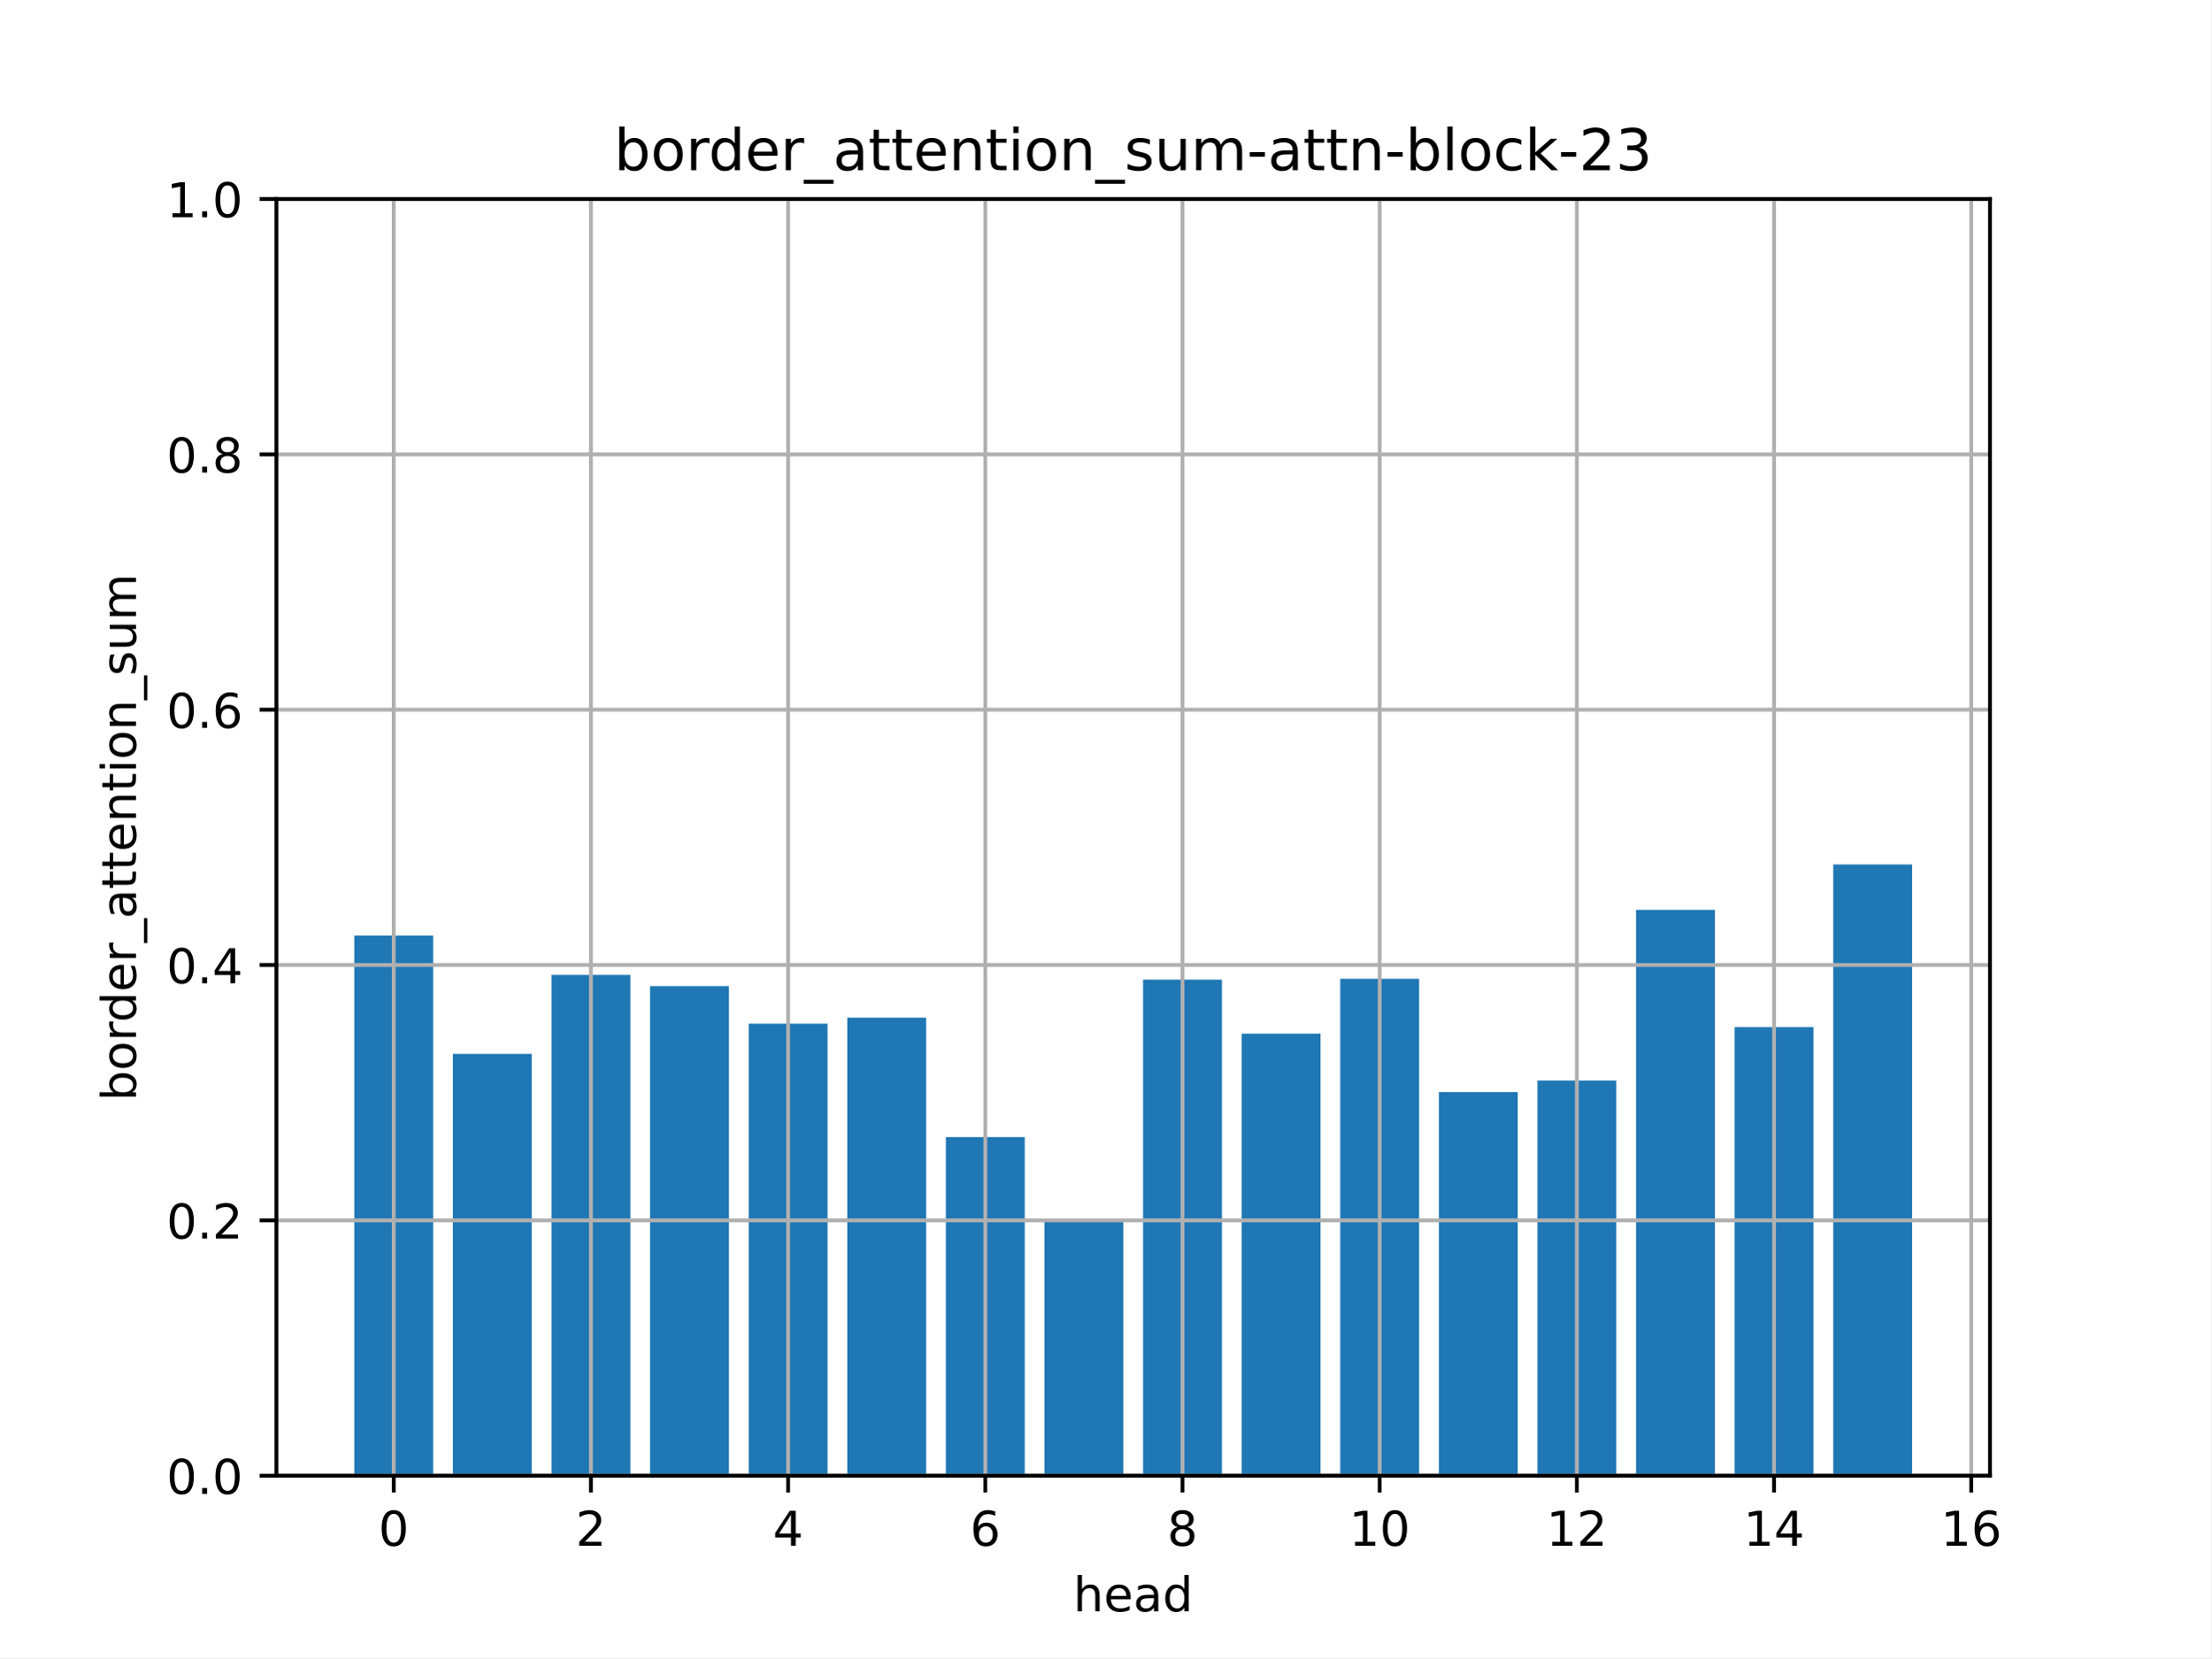
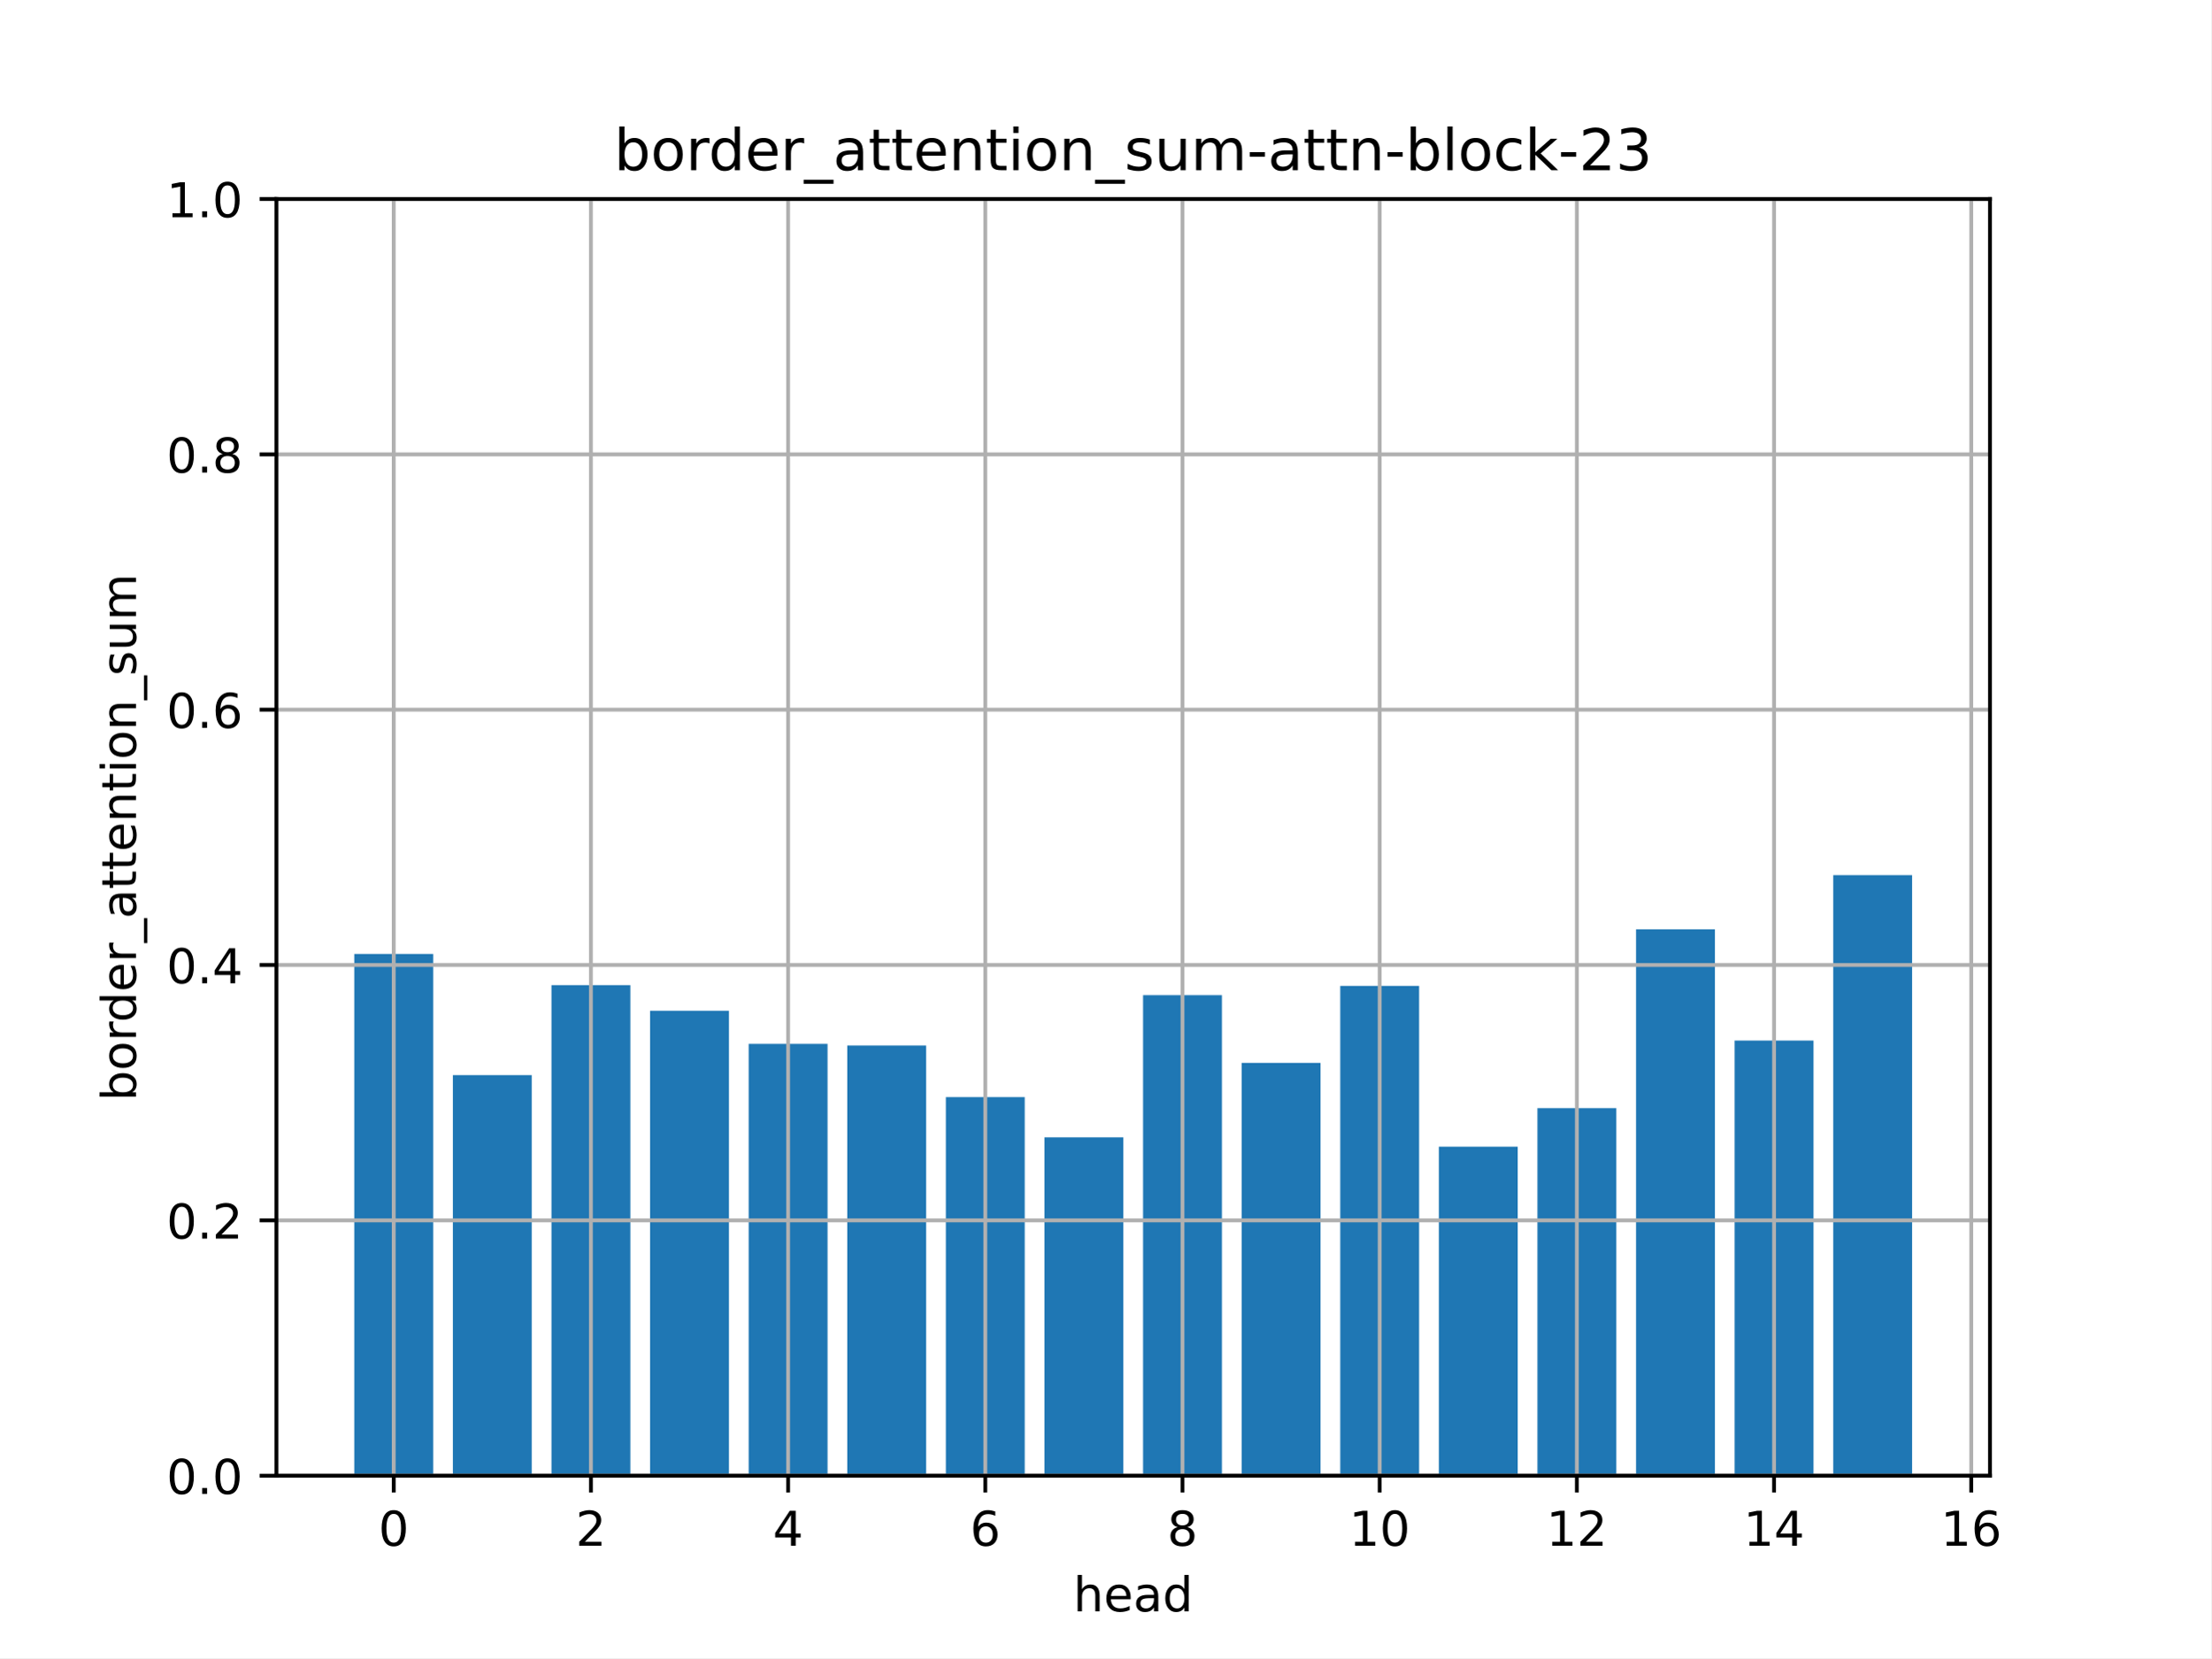
<svg xmlns="http://www.w3.org/2000/svg" xmlns:xlink="http://www.w3.org/1999/xlink" width="460.8pt" height="345.6pt" viewBox="0 0 460.8 345.6" version="1.1">
  <defs>
    <style type="text/css">*{stroke-linejoin: round; stroke-linecap: butt}</style>
  </defs>
  <g id="figure_1">
    <g id="patch_1">
      <path d="M 0 345.6  L 460.8 345.6  L 460.8 0  L 0 0  z " style="fill: #ffffff" />
    </g>
    <g id="axes_1">
      <g id="patch_2">
        <path d="M 57.6 307.584  L 414.72 307.584  L 414.72 41.472  L 57.6 41.472  z " style="fill: #ffffff" />
      </g>
      <g id="patch_3">
-         <path d="M 73.833 307.584  L 90.271 307.584  L 90.271 195.008  L 73.833 195.008  z " clip-path="url(#p69ee570173)" style="fill: #1f77b4" />
+         <path d="M 73.833 307.584  L 90.271 307.584  L 90.271 198.832  L 73.833 198.832  z " clip-path="url(#pc24847bfe5)" style="fill: #1f77b4" />
      </g>
      <g id="patch_4">
-         <path d="M 94.38 307.584  L 110.819 307.584  L 110.819 219.645  L 94.38 219.645  z " clip-path="url(#p69ee570173)" style="fill: #1f77b4" />
+         <path d="M 94.38 307.584  L 110.819 307.584  L 110.819 224.09  L 94.38 224.09  z " clip-path="url(#pc24847bfe5)" style="fill: #1f77b4" />
      </g>
      <g id="patch_5">
-         <path d="M 114.928 307.584  L 131.366 307.584  L 131.366 203.192  L 114.928 203.192  z " clip-path="url(#p69ee570173)" style="fill: #1f77b4" />
+         <path d="M 114.928 307.584  L 131.366 307.584  L 131.366 205.341  L 114.928 205.341  z " clip-path="url(#pc24847bfe5)" style="fill: #1f77b4" />
      </g>
      <g id="patch_6">
-         <path d="M 135.476 307.584  L 151.914 307.584  L 151.914 205.541  L 135.476 205.541  z " clip-path="url(#p69ee570173)" style="fill: #1f77b4" />
+         <path d="M 135.476 307.584  L 151.914 307.584  L 151.914 210.686  L 135.476 210.686  z " clip-path="url(#pc24847bfe5)" style="fill: #1f77b4" />
      </g>
      <g id="patch_7">
-         <path d="M 156.024 307.584  L 172.462 307.584  L 172.462 213.352  L 156.024 213.352  z " clip-path="url(#p69ee570173)" style="fill: #1f77b4" />
+         <path d="M 156.024 307.584  L 172.462 307.584  L 172.462 217.574  L 156.024 217.574  z " clip-path="url(#pc24847bfe5)" style="fill: #1f77b4" />
      </g>
      <g id="patch_8">
-         <path d="M 176.572 307.584  L 193.01 307.584  L 193.01 212.115  L 176.572 212.115  z " clip-path="url(#p69ee570173)" style="fill: #1f77b4" />
+         <path d="M 176.572 307.584  L 193.01 307.584  L 193.01 217.917  L 176.572 217.917  z " clip-path="url(#pc24847bfe5)" style="fill: #1f77b4" />
      </g>
      <g id="patch_9">
-         <path d="M 197.119 307.584  L 213.557 307.584  L 213.557 236.994  L 197.119 236.994  z " clip-path="url(#p69ee570173)" style="fill: #1f77b4" />
+         <path d="M 197.119 307.584  L 213.557 307.584  L 213.557 228.664  L 197.119 228.664  z " clip-path="url(#pc24847bfe5)" style="fill: #1f77b4" />
      </g>
      <g id="patch_10">
-         <path d="M 217.667 307.584  L 234.105 307.584  L 234.105 254.283  L 217.667 254.283  z " clip-path="url(#p69ee570173)" style="fill: #1f77b4" />
+         <path d="M 217.667 307.584  L 234.105 307.584  L 234.105 237.065  L 217.667 237.065  z " clip-path="url(#pc24847bfe5)" style="fill: #1f77b4" />
      </g>
      <g id="patch_11">
-         <path d="M 238.215 307.584  L 254.653 307.584  L 254.653 204.193  L 238.215 204.193  z " clip-path="url(#p69ee570173)" style="fill: #1f77b4" />
+         <path d="M 238.215 307.584  L 254.653 307.584  L 254.653 207.427  L 238.215 207.427  z " clip-path="url(#pc24847bfe5)" style="fill: #1f77b4" />
      </g>
      <g id="patch_12">
-         <path d="M 258.763 307.584  L 275.201 307.584  L 275.201 215.456  L 258.763 215.456  z " clip-path="url(#p69ee570173)" style="fill: #1f77b4" />
+         <path d="M 258.763 307.584  L 275.201 307.584  L 275.201 221.548  L 258.763 221.548  z " clip-path="url(#pc24847bfe5)" style="fill: #1f77b4" />
      </g>
      <g id="patch_13">
-         <path d="M 279.31 307.584  L 295.748 307.584  L 295.748 204.005  L 279.31 204.005  z " clip-path="url(#p69ee570173)" style="fill: #1f77b4" />
+         <path d="M 279.31 307.584  L 295.748 307.584  L 295.748 205.489  L 279.31 205.489  z " clip-path="url(#pc24847bfe5)" style="fill: #1f77b4" />
      </g>
      <g id="patch_14">
-         <path d="M 299.858 307.584  L 316.296 307.584  L 316.296 227.612  L 299.858 227.612  z " clip-path="url(#p69ee570173)" style="fill: #1f77b4" />
+         <path d="M 299.858 307.584  L 316.296 307.584  L 316.296 239.006  L 299.858 239.006  z " clip-path="url(#pc24847bfe5)" style="fill: #1f77b4" />
      </g>
      <g id="patch_15">
-         <path d="M 320.406 307.584  L 336.844 307.584  L 336.844 225.224  L 320.406 225.224  z " clip-path="url(#p69ee570173)" style="fill: #1f77b4" />
+         <path d="M 320.406 307.584  L 336.844 307.584  L 336.844 230.972  L 320.406 230.972  z " clip-path="url(#pc24847bfe5)" style="fill: #1f77b4" />
      </g>
      <g id="patch_16">
-         <path d="M 340.954 307.584  L 357.392 307.584  L 357.392 189.639  L 340.954 189.639  z " clip-path="url(#p69ee570173)" style="fill: #1f77b4" />
+         <path d="M 340.954 307.584  L 357.392 307.584  L 357.392 193.696  L 340.954 193.696  z " clip-path="url(#pc24847bfe5)" style="fill: #1f77b4" />
      </g>
      <g id="patch_17">
-         <path d="M 361.501 307.584  L 377.94 307.584  L 377.94 214.082  L 361.501 214.082  z " clip-path="url(#p69ee570173)" style="fill: #1f77b4" />
+         <path d="M 361.501 307.584  L 377.94 307.584  L 377.94 216.881  L 361.501 216.881  z " clip-path="url(#pc24847bfe5)" style="fill: #1f77b4" />
      </g>
      <g id="patch_18">
-         <path d="M 382.049 307.584  L 398.487 307.584  L 398.487 180.182  L 382.049 180.182  z " clip-path="url(#p69ee570173)" style="fill: #1f77b4" />
+         <path d="M 382.049 307.584  L 398.487 307.584  L 398.487 182.401  L 382.049 182.401  z " clip-path="url(#pc24847bfe5)" style="fill: #1f77b4" />
      </g>
      <g id="matplotlib.axis_1">
        <g id="xtick_1">
          <g id="line2d_1">
-             <path d="M 82.052 307.584  L 82.052 41.472  " clip-path="url(#p69ee570173)" style="fill: none; stroke: #b0b0b0; stroke-width: 0.8; stroke-linecap: square" />
+             <path d="M 82.052 307.584  L 82.052 41.472  " clip-path="url(#pc24847bfe5)" style="fill: none; stroke: #b0b0b0; stroke-width: 0.8; stroke-linecap: square" />
          </g>
          <g id="line2d_2">
            <defs>
-               <path id="mf4463adf2e" d="M 0 0  L 0 3.5  " style="stroke: #000000; stroke-width: 0.8" />
+               <path id="m6b8228dbf6" d="M 0 0  L 0 3.5  " style="stroke: #000000; stroke-width: 0.8" />
            </defs>
            <g>
-               <use xlink:href="#mf4463adf2e" x="82.052" y="307.584" style="stroke: #000000; stroke-width: 0.8" />
+               <use xlink:href="#m6b8228dbf6" x="82.052" y="307.584" style="stroke: #000000; stroke-width: 0.8" />
            </g>
          </g>
          <g id="text_1">
            <g transform="translate(78.87058 322.1824) scale(0.1 -0.1)">
              <defs>
                <path id="DejaVuSans-30" d="M 2034 4250  Q 1547 4250 1301 3770  Q 1056 3291 1056 2328  Q 1056 1369 1301 889  Q 1547 409 2034 409  Q 2525 409 2770 889  Q 3016 1369 3016 2328  Q 3016 3291 2770 3770  Q 2525 4250 2034 4250  z M 2034 4750  Q 2819 4750 3233 4129  Q 3647 3509 3647 2328  Q 3647 1150 3233 529  Q 2819 -91 2034 -91  Q 1250 -91 836 529  Q 422 1150 422 2328  Q 422 3509 836 4129  Q 1250 4750 2034 4750  z " transform="scale(0.015625)" />
              </defs>
              <use xlink:href="#DejaVuSans-30" />
            </g>
          </g>
        </g>
        <g id="xtick_2">
          <g id="line2d_3">
-             <path d="M 123.147 307.584  L 123.147 41.472  " clip-path="url(#p69ee570173)" style="fill: none; stroke: #b0b0b0; stroke-width: 0.8; stroke-linecap: square" />
+             <path d="M 123.147 307.584  L 123.147 41.472  " clip-path="url(#pc24847bfe5)" style="fill: none; stroke: #b0b0b0; stroke-width: 0.8; stroke-linecap: square" />
          </g>
          <g id="line2d_4">
            <g>
-               <use xlink:href="#mf4463adf2e" x="123.147" y="307.584" style="stroke: #000000; stroke-width: 0.8" />
+               <use xlink:href="#m6b8228dbf6" x="123.147" y="307.584" style="stroke: #000000; stroke-width: 0.8" />
            </g>
          </g>
          <g id="text_2">
            <g transform="translate(119.9661 322.1824) scale(0.1 -0.1)">
              <defs>
                <path id="DejaVuSans-32" d="M 1228 531  L 3431 531  L 3431 0  L 469 0  L 469 531  Q 828 903 1448 1529  Q 2069 2156 2228 2338  Q 2531 2678 2651 2914  Q 2772 3150 2772 3378  Q 2772 3750 2511 3984  Q 2250 4219 1831 4219  Q 1534 4219 1204 4116  Q 875 4013 500 3803  L 500 4441  Q 881 4594 1212 4672  Q 1544 4750 1819 4750  Q 2544 4750 2975 4387  Q 3406 4025 3406 3419  Q 3406 3131 3298 2873  Q 3191 2616 2906 2266  Q 2828 2175 2409 1742  Q 1991 1309 1228 531  z " transform="scale(0.015625)" />
              </defs>
              <use xlink:href="#DejaVuSans-32" />
            </g>
          </g>
        </g>
        <g id="xtick_3">
          <g id="line2d_5">
-             <path d="M 164.243 307.584  L 164.243 41.472  " clip-path="url(#p69ee570173)" style="fill: none; stroke: #b0b0b0; stroke-width: 0.8; stroke-linecap: square" />
+             <path d="M 164.243 307.584  L 164.243 41.472  " clip-path="url(#pc24847bfe5)" style="fill: none; stroke: #b0b0b0; stroke-width: 0.8; stroke-linecap: square" />
          </g>
          <g id="line2d_6">
            <g>
-               <use xlink:href="#mf4463adf2e" x="164.243" y="307.584" style="stroke: #000000; stroke-width: 0.8" />
+               <use xlink:href="#m6b8228dbf6" x="164.243" y="307.584" style="stroke: #000000; stroke-width: 0.8" />
            </g>
          </g>
          <g id="text_3">
            <g transform="translate(161.0616 322.1824) scale(0.1 -0.1)">
              <defs>
                <path id="DejaVuSans-34" d="M 2419 4116  L 825 1625  L 2419 1625  L 2419 4116  z M 2253 4666  L 3047 4666  L 3047 1625  L 3713 1625  L 3713 1100  L 3047 1100  L 3047 0  L 2419 0  L 2419 1100  L 313 1100  L 313 1709  L 2253 4666  z " transform="scale(0.015625)" />
              </defs>
              <use xlink:href="#DejaVuSans-34" />
            </g>
          </g>
        </g>
        <g id="xtick_4">
          <g id="line2d_7">
-             <path d="M 205.338 307.584  L 205.338 41.472  " clip-path="url(#p69ee570173)" style="fill: none; stroke: #b0b0b0; stroke-width: 0.8; stroke-linecap: square" />
+             <path d="M 205.338 307.584  L 205.338 41.472  " clip-path="url(#pc24847bfe5)" style="fill: none; stroke: #b0b0b0; stroke-width: 0.8; stroke-linecap: square" />
          </g>
          <g id="line2d_8">
            <g>
-               <use xlink:href="#mf4463adf2e" x="205.338" y="307.584" style="stroke: #000000; stroke-width: 0.8" />
+               <use xlink:href="#m6b8228dbf6" x="205.338" y="307.584" style="stroke: #000000; stroke-width: 0.8" />
            </g>
          </g>
          <g id="text_4">
            <g transform="translate(202.1571 322.1824) scale(0.1 -0.1)">
              <defs>
                <path id="DejaVuSans-36" d="M 2113 2584  Q 1688 2584 1439 2293  Q 1191 2003 1191 1497  Q 1191 994 1439 701  Q 1688 409 2113 409  Q 2538 409 2786 701  Q 3034 994 3034 1497  Q 3034 2003 2786 2293  Q 2538 2584 2113 2584  z M 3366 4563  L 3366 3988  Q 3128 4100 2886 4159  Q 2644 4219 2406 4219  Q 1781 4219 1451 3797  Q 1122 3375 1075 2522  Q 1259 2794 1537 2939  Q 1816 3084 2150 3084  Q 2853 3084 3261 2657  Q 3669 2231 3669 1497  Q 3669 778 3244 343  Q 2819 -91 2113 -91  Q 1303 -91 875 529  Q 447 1150 447 2328  Q 447 3434 972 4092  Q 1497 4750 2381 4750  Q 2619 4750 2861 4703  Q 3103 4656 3366 4563  z " transform="scale(0.015625)" />
              </defs>
              <use xlink:href="#DejaVuSans-36" />
            </g>
          </g>
        </g>
        <g id="xtick_5">
          <g id="line2d_9">
-             <path d="M 246.434 307.584  L 246.434 41.472  " clip-path="url(#p69ee570173)" style="fill: none; stroke: #b0b0b0; stroke-width: 0.8; stroke-linecap: square" />
+             <path d="M 246.434 307.584  L 246.434 41.472  " clip-path="url(#pc24847bfe5)" style="fill: none; stroke: #b0b0b0; stroke-width: 0.8; stroke-linecap: square" />
          </g>
          <g id="line2d_10">
            <g>
-               <use xlink:href="#mf4463adf2e" x="246.434" y="307.584" style="stroke: #000000; stroke-width: 0.8" />
+               <use xlink:href="#m6b8228dbf6" x="246.434" y="307.584" style="stroke: #000000; stroke-width: 0.8" />
            </g>
          </g>
          <g id="text_5">
            <g transform="translate(243.2526 322.1824) scale(0.1 -0.1)">
              <defs>
                <path id="DejaVuSans-38" d="M 2034 2216  Q 1584 2216 1326 1975  Q 1069 1734 1069 1313  Q 1069 891 1326 650  Q 1584 409 2034 409  Q 2484 409 2743 651  Q 3003 894 3003 1313  Q 3003 1734 2745 1975  Q 2488 2216 2034 2216  z M 1403 2484  Q 997 2584 770 2862  Q 544 3141 544 3541  Q 544 4100 942 4425  Q 1341 4750 2034 4750  Q 2731 4750 3128 4425  Q 3525 4100 3525 3541  Q 3525 3141 3298 2862  Q 3072 2584 2669 2484  Q 3125 2378 3379 2068  Q 3634 1759 3634 1313  Q 3634 634 3220 271  Q 2806 -91 2034 -91  Q 1263 -91 848 271  Q 434 634 434 1313  Q 434 1759 690 2068  Q 947 2378 1403 2484  z M 1172 3481  Q 1172 3119 1398 2916  Q 1625 2713 2034 2713  Q 2441 2713 2670 2916  Q 2900 3119 2900 3481  Q 2900 3844 2670 4047  Q 2441 4250 2034 4250  Q 1625 4250 1398 4047  Q 1172 3844 1172 3481  z " transform="scale(0.015625)" />
              </defs>
              <use xlink:href="#DejaVuSans-38" />
            </g>
          </g>
        </g>
        <g id="xtick_6">
          <g id="line2d_11">
-             <path d="M 287.529 307.584  L 287.529 41.472  " clip-path="url(#p69ee570173)" style="fill: none; stroke: #b0b0b0; stroke-width: 0.8; stroke-linecap: square" />
+             <path d="M 287.529 307.584  L 287.529 41.472  " clip-path="url(#pc24847bfe5)" style="fill: none; stroke: #b0b0b0; stroke-width: 0.8; stroke-linecap: square" />
          </g>
          <g id="line2d_12">
            <g>
-               <use xlink:href="#mf4463adf2e" x="287.529" y="307.584" style="stroke: #000000; stroke-width: 0.8" />
+               <use xlink:href="#m6b8228dbf6" x="287.529" y="307.584" style="stroke: #000000; stroke-width: 0.8" />
            </g>
          </g>
          <g id="text_6">
            <g transform="translate(281.1669 322.1824) scale(0.1 -0.1)">
              <defs>
                <path id="DejaVuSans-31" d="M 794 531  L 1825 531  L 1825 4091  L 703 3866  L 703 4441  L 1819 4666  L 2450 4666  L 2450 531  L 3481 531  L 3481 0  L 794 0  L 794 531  z " transform="scale(0.015625)" />
              </defs>
              <use xlink:href="#DejaVuSans-31" />
              <use xlink:href="#DejaVuSans-30" x="63.623" />
            </g>
          </g>
        </g>
        <g id="xtick_7">
          <g id="line2d_13">
-             <path d="M 328.625 307.584  L 328.625 41.472  " clip-path="url(#p69ee570173)" style="fill: none; stroke: #b0b0b0; stroke-width: 0.8; stroke-linecap: square" />
+             <path d="M 328.625 307.584  L 328.625 41.472  " clip-path="url(#pc24847bfe5)" style="fill: none; stroke: #b0b0b0; stroke-width: 0.8; stroke-linecap: square" />
          </g>
          <g id="line2d_14">
            <g>
-               <use xlink:href="#mf4463adf2e" x="328.625" y="307.584" style="stroke: #000000; stroke-width: 0.8" />
+               <use xlink:href="#m6b8228dbf6" x="328.625" y="307.584" style="stroke: #000000; stroke-width: 0.8" />
            </g>
          </g>
          <g id="text_7">
            <g transform="translate(322.2624 322.1824) scale(0.1 -0.1)">
              <use xlink:href="#DejaVuSans-31" />
              <use xlink:href="#DejaVuSans-32" x="63.623" />
            </g>
          </g>
        </g>
        <g id="xtick_8">
          <g id="line2d_15">
-             <path d="M 369.72 307.584  L 369.72 41.472  " clip-path="url(#p69ee570173)" style="fill: none; stroke: #b0b0b0; stroke-width: 0.8; stroke-linecap: square" />
+             <path d="M 369.72 307.584  L 369.72 41.472  " clip-path="url(#pc24847bfe5)" style="fill: none; stroke: #b0b0b0; stroke-width: 0.8; stroke-linecap: square" />
          </g>
          <g id="line2d_16">
            <g>
-               <use xlink:href="#mf4463adf2e" x="369.72" y="307.584" style="stroke: #000000; stroke-width: 0.8" />
+               <use xlink:href="#m6b8228dbf6" x="369.72" y="307.584" style="stroke: #000000; stroke-width: 0.8" />
            </g>
          </g>
          <g id="text_8">
            <g transform="translate(363.3579 322.1824) scale(0.1 -0.1)">
              <use xlink:href="#DejaVuSans-31" />
              <use xlink:href="#DejaVuSans-34" x="63.623" />
            </g>
          </g>
        </g>
        <g id="xtick_9">
          <g id="line2d_17">
-             <path d="M 410.816 307.584  L 410.816 41.472  " clip-path="url(#p69ee570173)" style="fill: none; stroke: #b0b0b0; stroke-width: 0.8; stroke-linecap: square" />
+             <path d="M 410.816 307.584  L 410.816 41.472  " clip-path="url(#pc24847bfe5)" style="fill: none; stroke: #b0b0b0; stroke-width: 0.8; stroke-linecap: square" />
          </g>
          <g id="line2d_18">
            <g>
-               <use xlink:href="#mf4463adf2e" x="410.816" y="307.584" style="stroke: #000000; stroke-width: 0.8" />
+               <use xlink:href="#m6b8228dbf6" x="410.816" y="307.584" style="stroke: #000000; stroke-width: 0.8" />
            </g>
          </g>
          <g id="text_9">
            <g transform="translate(404.4534 322.1824) scale(0.1 -0.1)">
              <use xlink:href="#DejaVuSans-31" />
              <use xlink:href="#DejaVuSans-36" x="63.623" />
            </g>
          </g>
        </g>
        <g id="text_10">
          <g transform="translate(223.6764 335.8606) scale(0.1 -0.1)">
            <defs>
              <path id="DejaVuSans-68" d="M 3513 2113  L 3513 0  L 2938 0  L 2938 2094  Q 2938 2591 2744 2837  Q 2550 3084 2163 3084  Q 1697 3084 1428 2787  Q 1159 2491 1159 1978  L 1159 0  L 581 0  L 581 4863  L 1159 4863  L 1159 2956  Q 1366 3272 1645 3428  Q 1925 3584 2291 3584  Q 2894 3584 3203 3211  Q 3513 2838 3513 2113  z " transform="scale(0.015625)" />
              <path id="DejaVuSans-65" d="M 3597 1894  L 3597 1613  L 953 1613  Q 991 1019 1311 708  Q 1631 397 2203 397  Q 2534 397 2845 478  Q 3156 559 3463 722  L 3463 178  Q 3153 47 2828 -22  Q 2503 -91 2169 -91  Q 1331 -91 842 396  Q 353 884 353 1716  Q 353 2575 817 3079  Q 1281 3584 2069 3584  Q 2775 3584 3186 3129  Q 3597 2675 3597 1894  z M 3022 2063  Q 3016 2534 2758 2815  Q 2500 3097 2075 3097  Q 1594 3097 1305 2825  Q 1016 2553 972 2059  L 3022 2063  z " transform="scale(0.015625)" />
              <path id="DejaVuSans-61" d="M 2194 1759  Q 1497 1759 1228 1600  Q 959 1441 959 1056  Q 959 750 1161 570  Q 1363 391 1709 391  Q 2188 391 2477 730  Q 2766 1069 2766 1631  L 2766 1759  L 2194 1759  z M 3341 1997  L 3341 0  L 2766 0  L 2766 531  Q 2569 213 2275 61  Q 1981 -91 1556 -91  Q 1019 -91 701 211  Q 384 513 384 1019  Q 384 1609 779 1909  Q 1175 2209 1959 2209  L 2766 2209  L 2766 2266  Q 2766 2663 2505 2880  Q 2244 3097 1772 3097  Q 1472 3097 1187 3025  Q 903 2953 641 2809  L 641 3341  Q 956 3463 1253 3523  Q 1550 3584 1831 3584  Q 2591 3584 2966 3190  Q 3341 2797 3341 1997  z " transform="scale(0.015625)" />
              <path id="DejaVuSans-64" d="M 2906 2969  L 2906 4863  L 3481 4863  L 3481 0  L 2906 0  L 2906 525  Q 2725 213 2448 61  Q 2172 -91 1784 -91  Q 1150 -91 751 415  Q 353 922 353 1747  Q 353 2572 751 3078  Q 1150 3584 1784 3584  Q 2172 3584 2448 3432  Q 2725 3281 2906 2969  z M 947 1747  Q 947 1113 1208 752  Q 1469 391 1925 391  Q 2381 391 2643 752  Q 2906 1113 2906 1747  Q 2906 2381 2643 2742  Q 2381 3103 1925 3103  Q 1469 3103 1208 2742  Q 947 2381 947 1747  z " transform="scale(0.015625)" />
            </defs>
            <use xlink:href="#DejaVuSans-68" />
            <use xlink:href="#DejaVuSans-65" x="63.379" />
            <use xlink:href="#DejaVuSans-61" x="124.902" />
            <use xlink:href="#DejaVuSans-64" x="186.182" />
          </g>
        </g>
      </g>
      <g id="matplotlib.axis_2">
        <g id="ytick_1">
          <g id="line2d_19">
-             <path d="M 57.6 307.584  L 414.72 307.584  " clip-path="url(#p69ee570173)" style="fill: none; stroke: #b0b0b0; stroke-width: 0.8; stroke-linecap: square" />
+             <path d="M 57.6 307.584  L 414.72 307.584  " clip-path="url(#pc24847bfe5)" style="fill: none; stroke: #b0b0b0; stroke-width: 0.8; stroke-linecap: square" />
          </g>
          <g id="line2d_20">
            <defs>
-               <path id="m3df3dcb46d" d="M 0 0  L -3.5 0  " style="stroke: #000000; stroke-width: 0.8" />
+               <path id="mcde52e7855" d="M 0 0  L -3.5 0  " style="stroke: #000000; stroke-width: 0.8" />
            </defs>
            <g>
-               <use xlink:href="#m3df3dcb46d" x="57.6" y="307.584" style="stroke: #000000; stroke-width: 0.8" />
+               <use xlink:href="#mcde52e7855" x="57.6" y="307.584" style="stroke: #000000; stroke-width: 0.8" />
            </g>
          </g>
          <g id="text_11">
            <g transform="translate(34.69687 311.3832) scale(0.1 -0.1)">
              <defs>
                <path id="DejaVuSans-2e" d="M 684 794  L 1344 794  L 1344 0  L 684 0  L 684 794  z " transform="scale(0.015625)" />
              </defs>
              <use xlink:href="#DejaVuSans-30" />
              <use xlink:href="#DejaVuSans-2e" x="63.623" />
              <use xlink:href="#DejaVuSans-30" x="95.41" />
            </g>
          </g>
        </g>
        <g id="ytick_2">
          <g id="line2d_21">
-             <path d="M 57.6 254.362  L 414.72 254.362  " clip-path="url(#p69ee570173)" style="fill: none; stroke: #b0b0b0; stroke-width: 0.8; stroke-linecap: square" />
+             <path d="M 57.6 254.362  L 414.72 254.362  " clip-path="url(#pc24847bfe5)" style="fill: none; stroke: #b0b0b0; stroke-width: 0.8; stroke-linecap: square" />
          </g>
          <g id="line2d_22">
            <g>
-               <use xlink:href="#m3df3dcb46d" x="57.6" y="254.362" style="stroke: #000000; stroke-width: 0.8" />
+               <use xlink:href="#mcde52e7855" x="57.6" y="254.362" style="stroke: #000000; stroke-width: 0.8" />
            </g>
          </g>
          <g id="text_12">
            <g transform="translate(34.69687 258.1608) scale(0.1 -0.1)">
              <use xlink:href="#DejaVuSans-30" />
              <use xlink:href="#DejaVuSans-2e" x="63.623" />
              <use xlink:href="#DejaVuSans-32" x="95.41" />
            </g>
          </g>
        </g>
        <g id="ytick_3">
          <g id="line2d_23">
-             <path d="M 57.6 201.139  L 414.72 201.139  " clip-path="url(#p69ee570173)" style="fill: none; stroke: #b0b0b0; stroke-width: 0.8; stroke-linecap: square" />
+             <path d="M 57.6 201.139  L 414.72 201.139  " clip-path="url(#pc24847bfe5)" style="fill: none; stroke: #b0b0b0; stroke-width: 0.8; stroke-linecap: square" />
          </g>
          <g id="line2d_24">
            <g>
-               <use xlink:href="#m3df3dcb46d" x="57.6" y="201.139" style="stroke: #000000; stroke-width: 0.8" />
+               <use xlink:href="#mcde52e7855" x="57.6" y="201.139" style="stroke: #000000; stroke-width: 0.8" />
            </g>
          </g>
          <g id="text_13">
            <g transform="translate(34.69687 204.9384) scale(0.1 -0.1)">
              <use xlink:href="#DejaVuSans-30" />
              <use xlink:href="#DejaVuSans-2e" x="63.623" />
              <use xlink:href="#DejaVuSans-34" x="95.41" />
            </g>
          </g>
        </g>
        <g id="ytick_4">
          <g id="line2d_25">
-             <path d="M 57.6 147.917  L 414.72 147.917  " clip-path="url(#p69ee570173)" style="fill: none; stroke: #b0b0b0; stroke-width: 0.8; stroke-linecap: square" />
+             <path d="M 57.6 147.917  L 414.72 147.917  " clip-path="url(#pc24847bfe5)" style="fill: none; stroke: #b0b0b0; stroke-width: 0.8; stroke-linecap: square" />
          </g>
          <g id="line2d_26">
            <g>
-               <use xlink:href="#m3df3dcb46d" x="57.6" y="147.917" style="stroke: #000000; stroke-width: 0.8" />
+               <use xlink:href="#mcde52e7855" x="57.6" y="147.917" style="stroke: #000000; stroke-width: 0.8" />
            </g>
          </g>
          <g id="text_14">
            <g transform="translate(34.69687 151.716) scale(0.1 -0.1)">
              <use xlink:href="#DejaVuSans-30" />
              <use xlink:href="#DejaVuSans-2e" x="63.623" />
              <use xlink:href="#DejaVuSans-36" x="95.41" />
            </g>
          </g>
        </g>
        <g id="ytick_5">
          <g id="line2d_27">
-             <path d="M 57.6 94.694  L 414.72 94.694  " clip-path="url(#p69ee570173)" style="fill: none; stroke: #b0b0b0; stroke-width: 0.8; stroke-linecap: square" />
+             <path d="M 57.6 94.694  L 414.72 94.694  " clip-path="url(#pc24847bfe5)" style="fill: none; stroke: #b0b0b0; stroke-width: 0.8; stroke-linecap: square" />
          </g>
          <g id="line2d_28">
            <g>
-               <use xlink:href="#m3df3dcb46d" x="57.6" y="94.694" style="stroke: #000000; stroke-width: 0.8" />
+               <use xlink:href="#mcde52e7855" x="57.6" y="94.694" style="stroke: #000000; stroke-width: 0.8" />
            </g>
          </g>
          <g id="text_15">
            <g transform="translate(34.69687 98.49362) scale(0.1 -0.1)">
              <use xlink:href="#DejaVuSans-30" />
              <use xlink:href="#DejaVuSans-2e" x="63.623" />
              <use xlink:href="#DejaVuSans-38" x="95.41" />
            </g>
          </g>
        </g>
        <g id="ytick_6">
          <g id="line2d_29">
-             <path d="M 57.6 41.472  L 414.72 41.472  " clip-path="url(#p69ee570173)" style="fill: none; stroke: #b0b0b0; stroke-width: 0.8; stroke-linecap: square" />
+             <path d="M 57.6 41.472  L 414.72 41.472  " clip-path="url(#pc24847bfe5)" style="fill: none; stroke: #b0b0b0; stroke-width: 0.8; stroke-linecap: square" />
          </g>
          <g id="line2d_30">
            <g>
-               <use xlink:href="#m3df3dcb46d" x="57.6" y="41.472" style="stroke: #000000; stroke-width: 0.8" />
+               <use xlink:href="#mcde52e7855" x="57.6" y="41.472" style="stroke: #000000; stroke-width: 0.8" />
            </g>
          </g>
          <g id="text_16">
            <g transform="translate(34.69687 45.27122) scale(0.1 -0.1)">
              <use xlink:href="#DejaVuSans-31" />
              <use xlink:href="#DejaVuSans-2e" x="63.623" />
              <use xlink:href="#DejaVuSans-30" x="95.41" />
            </g>
          </g>
        </g>
        <g id="text_17">
          <g transform="translate(28.33906 229.4866) rotate(-90) scale(0.1 -0.1)">
            <defs>
              <path id="DejaVuSans-62" d="M 3116 1747  Q 3116 2381 2855 2742  Q 2594 3103 2138 3103  Q 1681 3103 1420 2742  Q 1159 2381 1159 1747  Q 1159 1113 1420 752  Q 1681 391 2138 391  Q 2594 391 2855 752  Q 3116 1113 3116 1747  z M 1159 2969  Q 1341 3281 1617 3432  Q 1894 3584 2278 3584  Q 2916 3584 3314 3078  Q 3713 2572 3713 1747  Q 3713 922 3314 415  Q 2916 -91 2278 -91  Q 1894 -91 1617 61  Q 1341 213 1159 525  L 1159 0  L 581 0  L 581 4863  L 1159 4863  L 1159 2969  z " transform="scale(0.015625)" />
              <path id="DejaVuSans-6f" d="M 1959 3097  Q 1497 3097 1228 2736  Q 959 2375 959 1747  Q 959 1119 1226 758  Q 1494 397 1959 397  Q 2419 397 2687 759  Q 2956 1122 2956 1747  Q 2956 2369 2687 2733  Q 2419 3097 1959 3097  z M 1959 3584  Q 2709 3584 3137 3096  Q 3566 2609 3566 1747  Q 3566 888 3137 398  Q 2709 -91 1959 -91  Q 1206 -91 779 398  Q 353 888 353 1747  Q 353 2609 779 3096  Q 1206 3584 1959 3584  z " transform="scale(0.015625)" />
              <path id="DejaVuSans-72" d="M 2631 2963  Q 2534 3019 2420 3045  Q 2306 3072 2169 3072  Q 1681 3072 1420 2755  Q 1159 2438 1159 1844  L 1159 0  L 581 0  L 581 3500  L 1159 3500  L 1159 2956  Q 1341 3275 1631 3429  Q 1922 3584 2338 3584  Q 2397 3584 2469 3576  Q 2541 3569 2628 3553  L 2631 2963  z " transform="scale(0.015625)" />
              <path id="DejaVuSans-5f" d="M 3263 -1063  L 3263 -1509  L -63 -1509  L -63 -1063  L 3263 -1063  z " transform="scale(0.015625)" />
              <path id="DejaVuSans-74" d="M 1172 4494  L 1172 3500  L 2356 3500  L 2356 3053  L 1172 3053  L 1172 1153  Q 1172 725 1289 603  Q 1406 481 1766 481  L 2356 481  L 2356 0  L 1766 0  Q 1100 0 847 248  Q 594 497 594 1153  L 594 3053  L 172 3053  L 172 3500  L 594 3500  L 594 4494  L 1172 4494  z " transform="scale(0.015625)" />
              <path id="DejaVuSans-6e" d="M 3513 2113  L 3513 0  L 2938 0  L 2938 2094  Q 2938 2591 2744 2837  Q 2550 3084 2163 3084  Q 1697 3084 1428 2787  Q 1159 2491 1159 1978  L 1159 0  L 581 0  L 581 3500  L 1159 3500  L 1159 2956  Q 1366 3272 1645 3428  Q 1925 3584 2291 3584  Q 2894 3584 3203 3211  Q 3513 2838 3513 2113  z " transform="scale(0.015625)" />
              <path id="DejaVuSans-69" d="M 603 3500  L 1178 3500  L 1178 0  L 603 0  L 603 3500  z M 603 4863  L 1178 4863  L 1178 4134  L 603 4134  L 603 4863  z " transform="scale(0.015625)" />
              <path id="DejaVuSans-73" d="M 2834 3397  L 2834 2853  Q 2591 2978 2328 3040  Q 2066 3103 1784 3103  Q 1356 3103 1142 2972  Q 928 2841 928 2578  Q 928 2378 1081 2264  Q 1234 2150 1697 2047  L 1894 2003  Q 2506 1872 2764 1633  Q 3022 1394 3022 966  Q 3022 478 2636 193  Q 2250 -91 1575 -91  Q 1294 -91 989 -36  Q 684 19 347 128  L 347 722  Q 666 556 975 473  Q 1284 391 1588 391  Q 1994 391 2212 530  Q 2431 669 2431 922  Q 2431 1156 2273 1281  Q 2116 1406 1581 1522  L 1381 1569  Q 847 1681 609 1914  Q 372 2147 372 2553  Q 372 3047 722 3315  Q 1072 3584 1716 3584  Q 2034 3584 2315 3537  Q 2597 3491 2834 3397  z " transform="scale(0.015625)" />
              <path id="DejaVuSans-75" d="M 544 1381  L 544 3500  L 1119 3500  L 1119 1403  Q 1119 906 1312 657  Q 1506 409 1894 409  Q 2359 409 2629 706  Q 2900 1003 2900 1516  L 2900 3500  L 3475 3500  L 3475 0  L 2900 0  L 2900 538  Q 2691 219 2414 64  Q 2138 -91 1772 -91  Q 1169 -91 856 284  Q 544 659 544 1381  z M 1991 3584  L 1991 3584  z " transform="scale(0.015625)" />
              <path id="DejaVuSans-6d" d="M 3328 2828  Q 3544 3216 3844 3400  Q 4144 3584 4550 3584  Q 5097 3584 5394 3201  Q 5691 2819 5691 2113  L 5691 0  L 5113 0  L 5113 2094  Q 5113 2597 4934 2840  Q 4756 3084 4391 3084  Q 3944 3084 3684 2787  Q 3425 2491 3425 1978  L 3425 0  L 2847 0  L 2847 2094  Q 2847 2600 2669 2842  Q 2491 3084 2119 3084  Q 1678 3084 1418 2786  Q 1159 2488 1159 1978  L 1159 0  L 581 0  L 581 3500  L 1159 3500  L 1159 2956  Q 1356 3278 1631 3431  Q 1906 3584 2284 3584  Q 2666 3584 2933 3390  Q 3200 3197 3328 2828  z " transform="scale(0.015625)" />
            </defs>
            <use xlink:href="#DejaVuSans-62" />
            <use xlink:href="#DejaVuSans-6f" x="63.477" />
            <use xlink:href="#DejaVuSans-72" x="124.658" />
            <use xlink:href="#DejaVuSans-64" x="164.021" />
            <use xlink:href="#DejaVuSans-65" x="227.498" />
            <use xlink:href="#DejaVuSans-72" x="289.021" />
            <use xlink:href="#DejaVuSans-5f" x="330.135" />
            <use xlink:href="#DejaVuSans-61" x="380.135" />
            <use xlink:href="#DejaVuSans-74" x="441.414" />
            <use xlink:href="#DejaVuSans-74" x="480.623" />
            <use xlink:href="#DejaVuSans-65" x="519.832" />
            <use xlink:href="#DejaVuSans-6e" x="581.355" />
            <use xlink:href="#DejaVuSans-74" x="644.734" />
            <use xlink:href="#DejaVuSans-69" x="683.943" />
            <use xlink:href="#DejaVuSans-6f" x="711.727" />
            <use xlink:href="#DejaVuSans-6e" x="772.908" />
            <use xlink:href="#DejaVuSans-5f" x="836.287" />
            <use xlink:href="#DejaVuSans-73" x="886.287" />
            <use xlink:href="#DejaVuSans-75" x="938.387" />
            <use xlink:href="#DejaVuSans-6d" x="1001.766" />
          </g>
        </g>
      </g>
      <g id="patch_19">
        <path d="M 57.6 307.584  L 57.6 41.472  " style="fill: none; stroke: #000000; stroke-width: 0.8; stroke-linejoin: miter; stroke-linecap: square" />
      </g>
      <g id="patch_20">
        <path d="M 414.72 307.584  L 414.72 41.472  " style="fill: none; stroke: #000000; stroke-width: 0.8; stroke-linejoin: miter; stroke-linecap: square" />
      </g>
      <g id="patch_21">
        <path d="M 57.6 307.584  L 414.72 307.584  " style="fill: none; stroke: #000000; stroke-width: 0.8; stroke-linejoin: miter; stroke-linecap: square" />
      </g>
      <g id="patch_22">
        <path d="M 57.6 41.472  L 414.72 41.472  " style="fill: none; stroke: #000000; stroke-width: 0.8; stroke-linejoin: miter; stroke-linecap: square" />
      </g>
      <g id="text_18">
        <g transform="translate(127.9762 35.472) scale(0.12 -0.12)">
          <defs>
            <path id="DejaVuSans-2d" d="M 313 2009  L 1997 2009  L 1997 1497  L 313 1497  L 313 2009  z " transform="scale(0.015625)" />
            <path id="DejaVuSans-6c" d="M 603 4863  L 1178 4863  L 1178 0  L 603 0  L 603 4863  z " transform="scale(0.015625)" />
            <path id="DejaVuSans-63" d="M 3122 3366  L 3122 2828  Q 2878 2963 2633 3030  Q 2388 3097 2138 3097  Q 1578 3097 1268 2742  Q 959 2388 959 1747  Q 959 1106 1268 751  Q 1578 397 2138 397  Q 2388 397 2633 464  Q 2878 531 3122 666  L 3122 134  Q 2881 22 2623 -34  Q 2366 -91 2075 -91  Q 1284 -91 818 406  Q 353 903 353 1747  Q 353 2603 823 3093  Q 1294 3584 2113 3584  Q 2378 3584 2631 3529  Q 2884 3475 3122 3366  z " transform="scale(0.015625)" />
            <path id="DejaVuSans-6b" d="M 581 4863  L 1159 4863  L 1159 1991  L 2875 3500  L 3609 3500  L 1753 1863  L 3688 0  L 2938 0  L 1159 1709  L 1159 0  L 581 0  L 581 4863  z " transform="scale(0.015625)" />
            <path id="DejaVuSans-33" d="M 2597 2516  Q 3050 2419 3304 2112  Q 3559 1806 3559 1356  Q 3559 666 3084 287  Q 2609 -91 1734 -91  Q 1441 -91 1130 -33  Q 819 25 488 141  L 488 750  Q 750 597 1062 519  Q 1375 441 1716 441  Q 2309 441 2620 675  Q 2931 909 2931 1356  Q 2931 1769 2642 2001  Q 2353 2234 1838 2234  L 1294 2234  L 1294 2753  L 1863 2753  Q 2328 2753 2575 2939  Q 2822 3125 2822 3475  Q 2822 3834 2567 4026  Q 2313 4219 1838 4219  Q 1578 4219 1281 4162  Q 984 4106 628 3988  L 628 4550  Q 988 4650 1302 4700  Q 1616 4750 1894 4750  Q 2613 4750 3031 4423  Q 3450 4097 3450 3541  Q 3450 3153 3228 2886  Q 3006 2619 2597 2516  z " transform="scale(0.015625)" />
          </defs>
          <use xlink:href="#DejaVuSans-62" />
          <use xlink:href="#DejaVuSans-6f" x="63.477" />
          <use xlink:href="#DejaVuSans-72" x="124.658" />
          <use xlink:href="#DejaVuSans-64" x="164.021" />
          <use xlink:href="#DejaVuSans-65" x="227.498" />
          <use xlink:href="#DejaVuSans-72" x="289.021" />
          <use xlink:href="#DejaVuSans-5f" x="330.135" />
          <use xlink:href="#DejaVuSans-61" x="380.135" />
          <use xlink:href="#DejaVuSans-74" x="441.414" />
          <use xlink:href="#DejaVuSans-74" x="480.623" />
          <use xlink:href="#DejaVuSans-65" x="519.832" />
          <use xlink:href="#DejaVuSans-6e" x="581.355" />
          <use xlink:href="#DejaVuSans-74" x="644.734" />
          <use xlink:href="#DejaVuSans-69" x="683.943" />
          <use xlink:href="#DejaVuSans-6f" x="711.727" />
          <use xlink:href="#DejaVuSans-6e" x="772.908" />
          <use xlink:href="#DejaVuSans-5f" x="836.287" />
          <use xlink:href="#DejaVuSans-73" x="886.287" />
          <use xlink:href="#DejaVuSans-75" x="938.387" />
          <use xlink:href="#DejaVuSans-6d" x="1001.766" />
          <use xlink:href="#DejaVuSans-2d" x="1099.178" />
          <use xlink:href="#DejaVuSans-61" x="1135.262" />
          <use xlink:href="#DejaVuSans-74" x="1196.541" />
          <use xlink:href="#DejaVuSans-74" x="1235.75" />
          <use xlink:href="#DejaVuSans-6e" x="1274.959" />
          <use xlink:href="#DejaVuSans-2d" x="1338.338" />
          <use xlink:href="#DejaVuSans-62" x="1374.422" />
          <use xlink:href="#DejaVuSans-6c" x="1437.898" />
          <use xlink:href="#DejaVuSans-6f" x="1465.682" />
          <use xlink:href="#DejaVuSans-63" x="1526.863" />
          <use xlink:href="#DejaVuSans-6b" x="1581.844" />
          <use xlink:href="#DejaVuSans-2d" x="1639.754" />
          <use xlink:href="#DejaVuSans-32" x="1675.838" />
          <use xlink:href="#DejaVuSans-33" x="1739.461" />
        </g>
      </g>
    </g>
  </g>
  <defs>
-     <clipPath id="p69ee570173">
+     <clipPath id="pc24847bfe5">
      <rect x="57.6" y="41.472" width="357.12" height="266.112" />
    </clipPath>
  </defs>
</svg>
